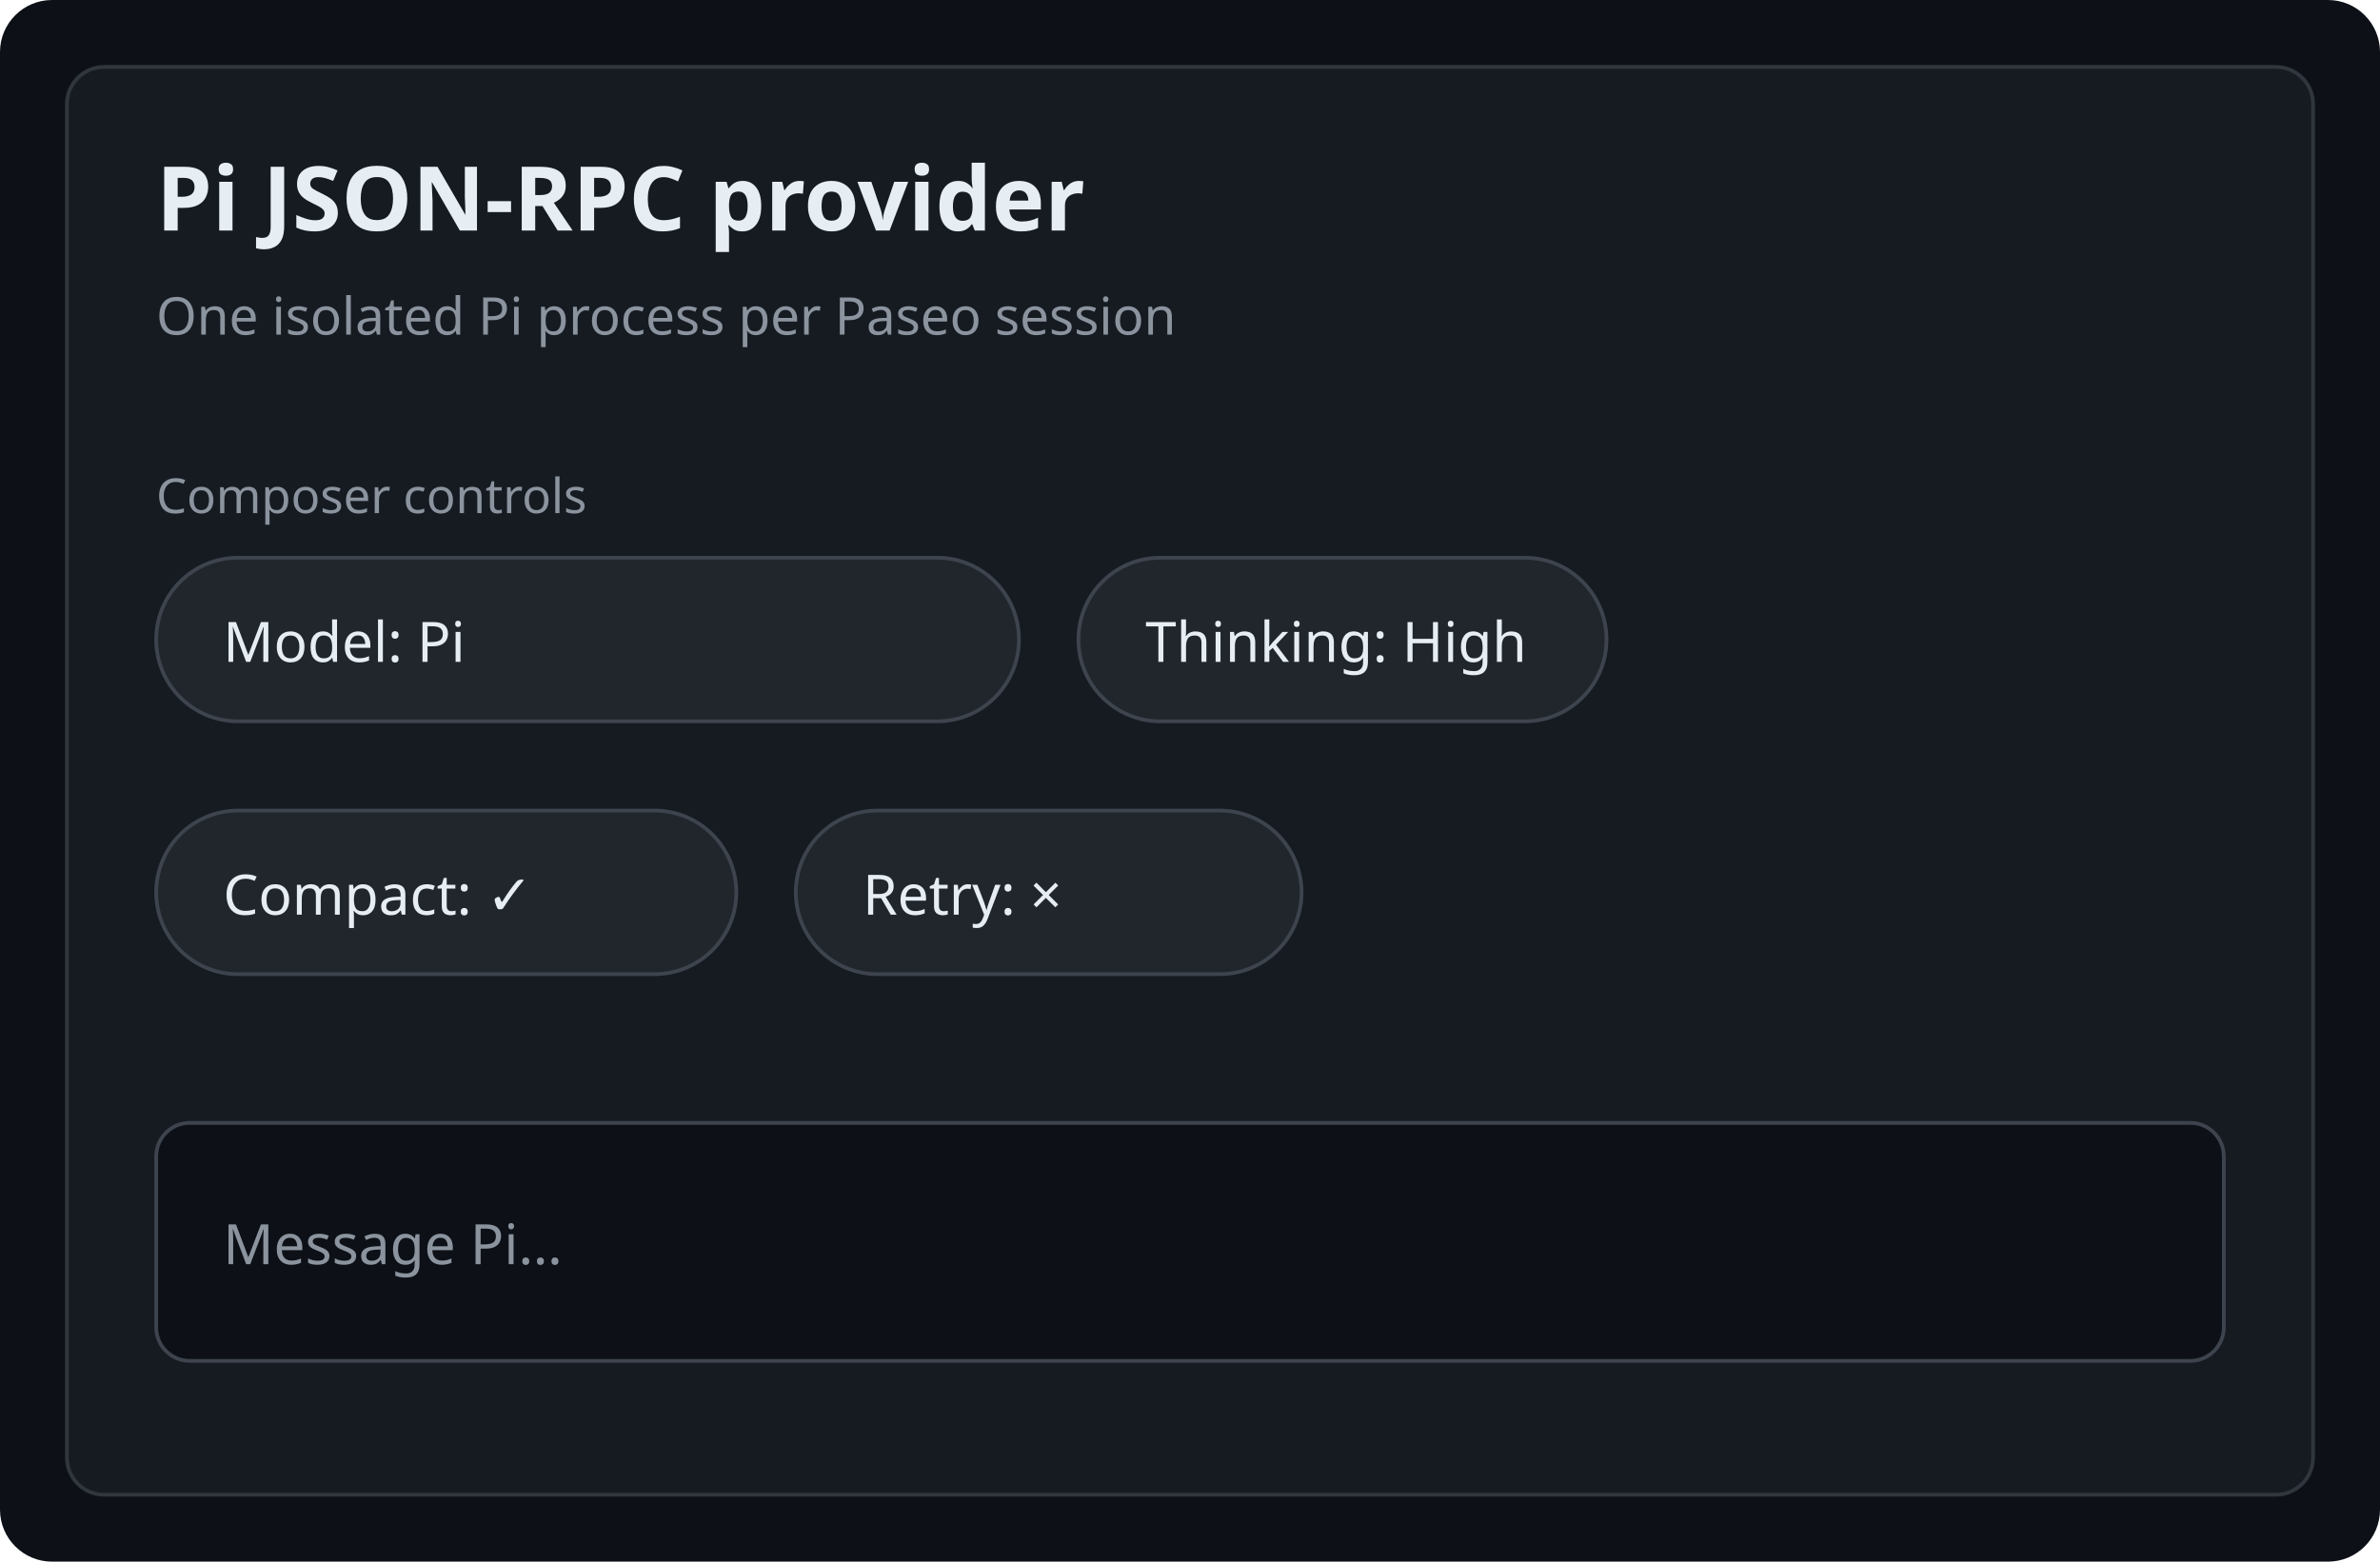
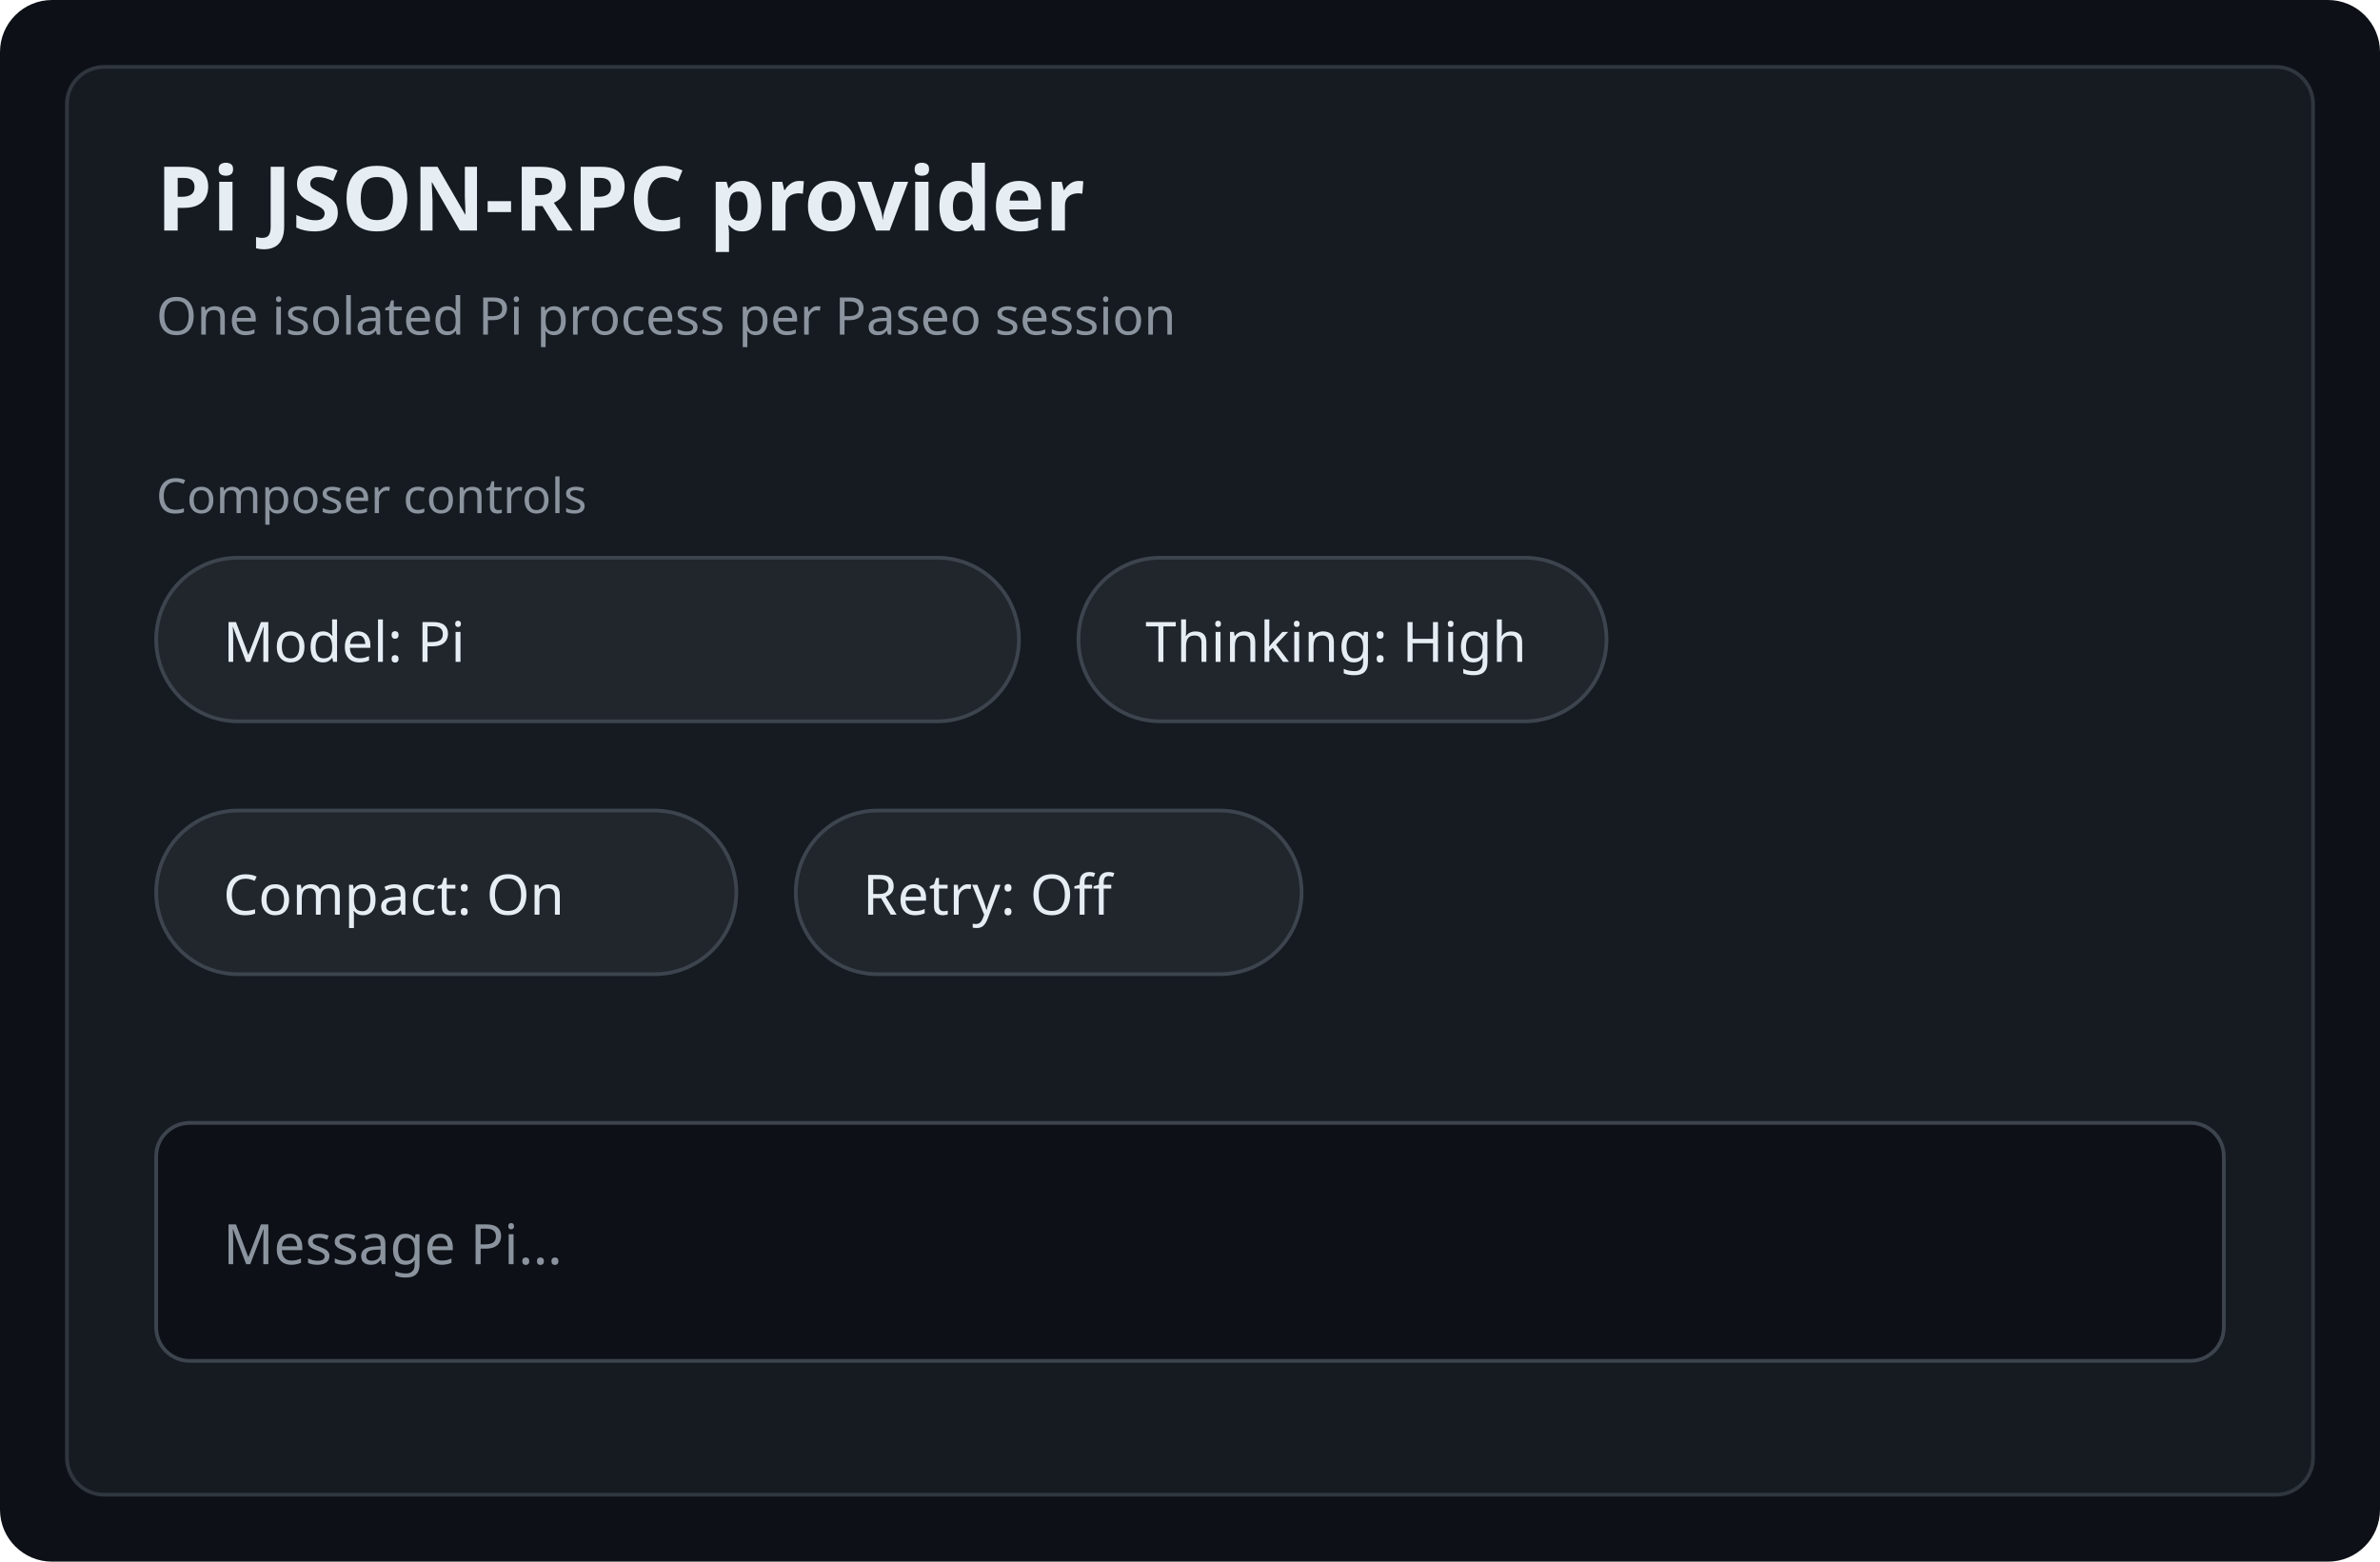
<svg xmlns="http://www.w3.org/2000/svg" width="640" height="420" viewBox="0 0 640 420" role="img" aria-labelledby="title desc">
  <rect width="640" height="420" rx="14" fill="#0d1117" />
  <rect x="18" y="18" width="604" height="384" rx="10" fill="#161b22" stroke="#30363d" />
  <text x="42" y="62" fill="#e6edf3" font-family="system-ui, sans-serif" font-size="24" font-weight="700">Pi JSON-RPC provider</text>
  <text x="42" y="90" fill="#8b949e" font-family="system-ui, sans-serif" font-size="14">One isolated Pi process per Paseo session</text>
  <g font-family="system-ui, sans-serif">
    <text x="42" y="138" fill="#8b949e" font-size="13">Composer controls</text>
    <rect x="42" y="150" width="232" height="44" rx="22" fill="#21262d" stroke="#3d444d" />
    <text x="60" y="178" fill="#e6edf3" font-size="15">Model: Pi</text>
    <rect x="290" y="150" width="142" height="44" rx="22" fill="#21262d" stroke="#3d444d" />
    <text x="308" y="178" fill="#e6edf3" font-size="15">Thinking: High</text>
    <rect x="42" y="218" width="156" height="44" rx="22" fill="#21262d" stroke="#3d444d" />
-     <text x="60" y="246" fill="#e6edf3" font-size="15">Compact: ✓</text>
+     <text x="60" y="246" fill="#e6edf3" font-size="15">Compact: On</text>
    <rect x="214" y="218" width="136" height="44" rx="22" fill="#21262d" stroke="#3d444d" />
-     <text x="232" y="246" fill="#e6edf3" font-size="15">Retry: ×</text>
+     <text x="232" y="246" fill="#e6edf3" font-size="15">Retry: Off</text>
    <rect x="42" y="302" width="556" height="64" rx="9" fill="#0d1117" stroke="#3d444d" />
    <text x="60" y="340" fill="#8b949e" font-size="15">Message Pi…</text>
  </g>
</svg>
